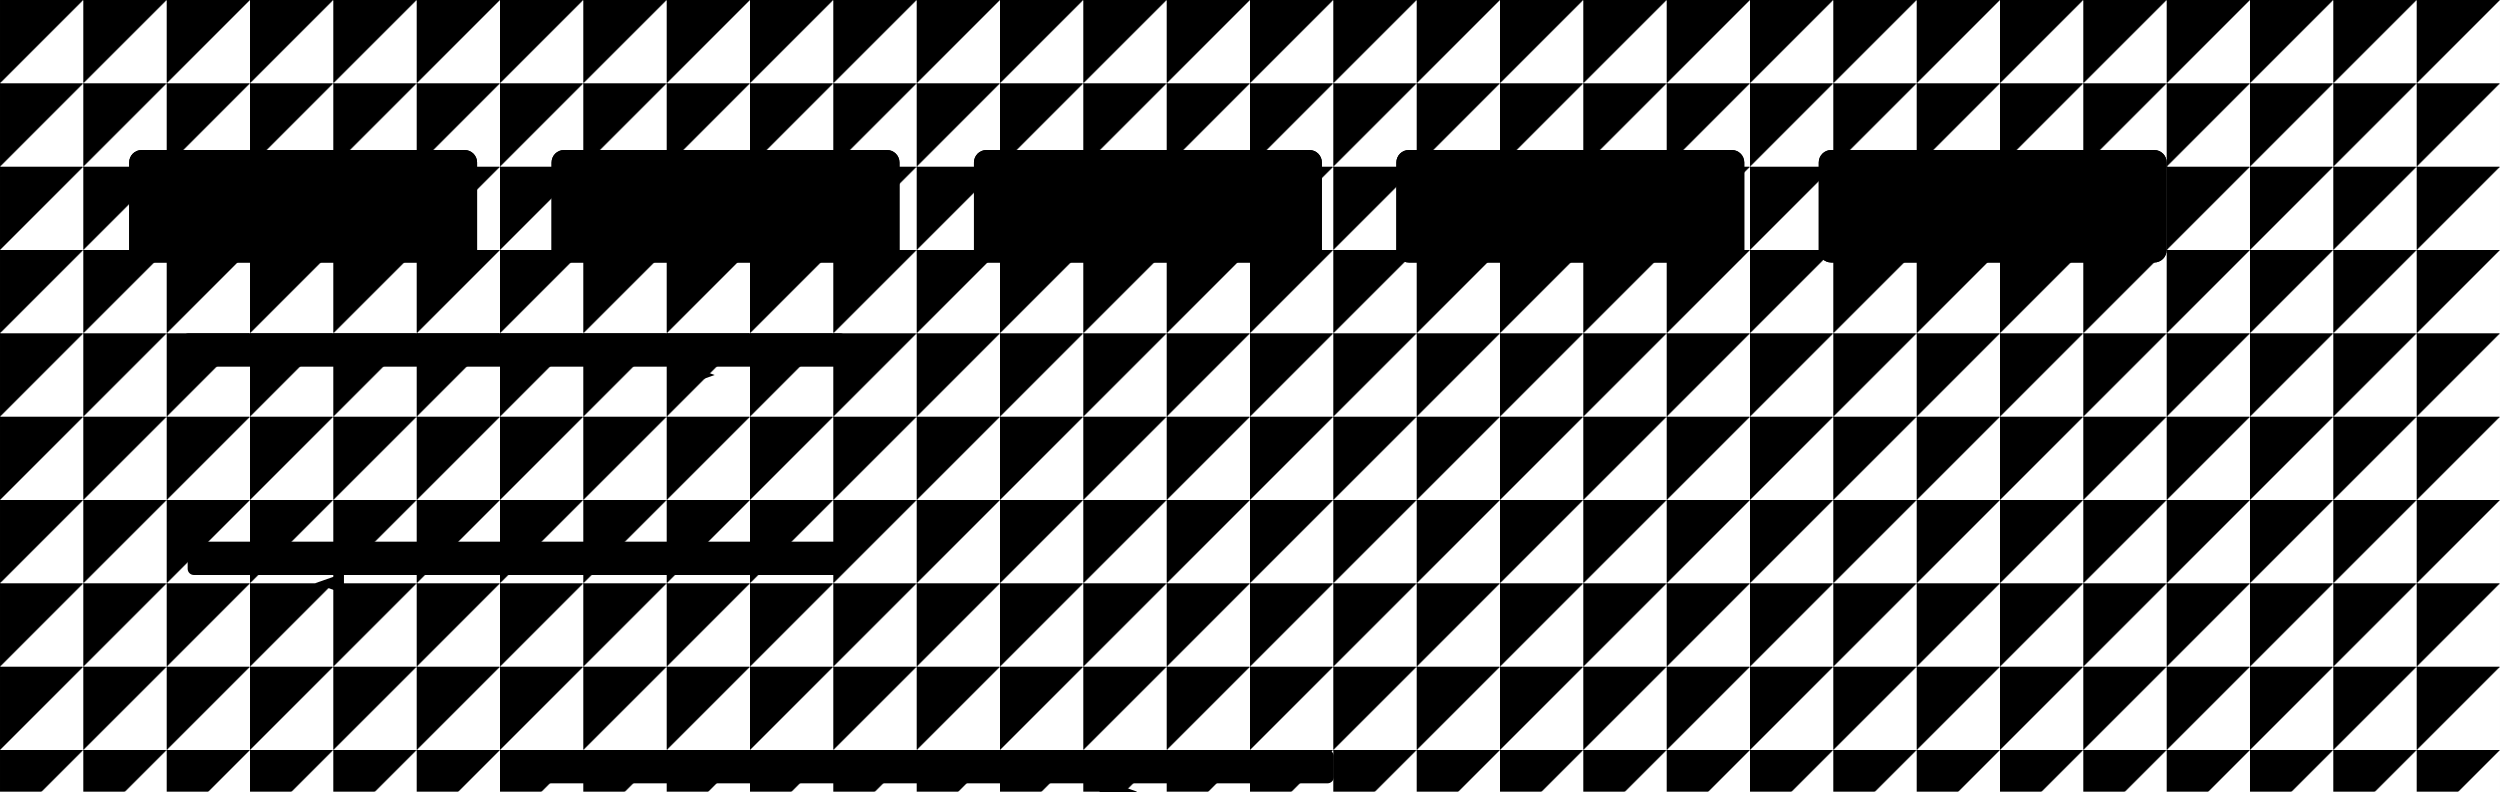
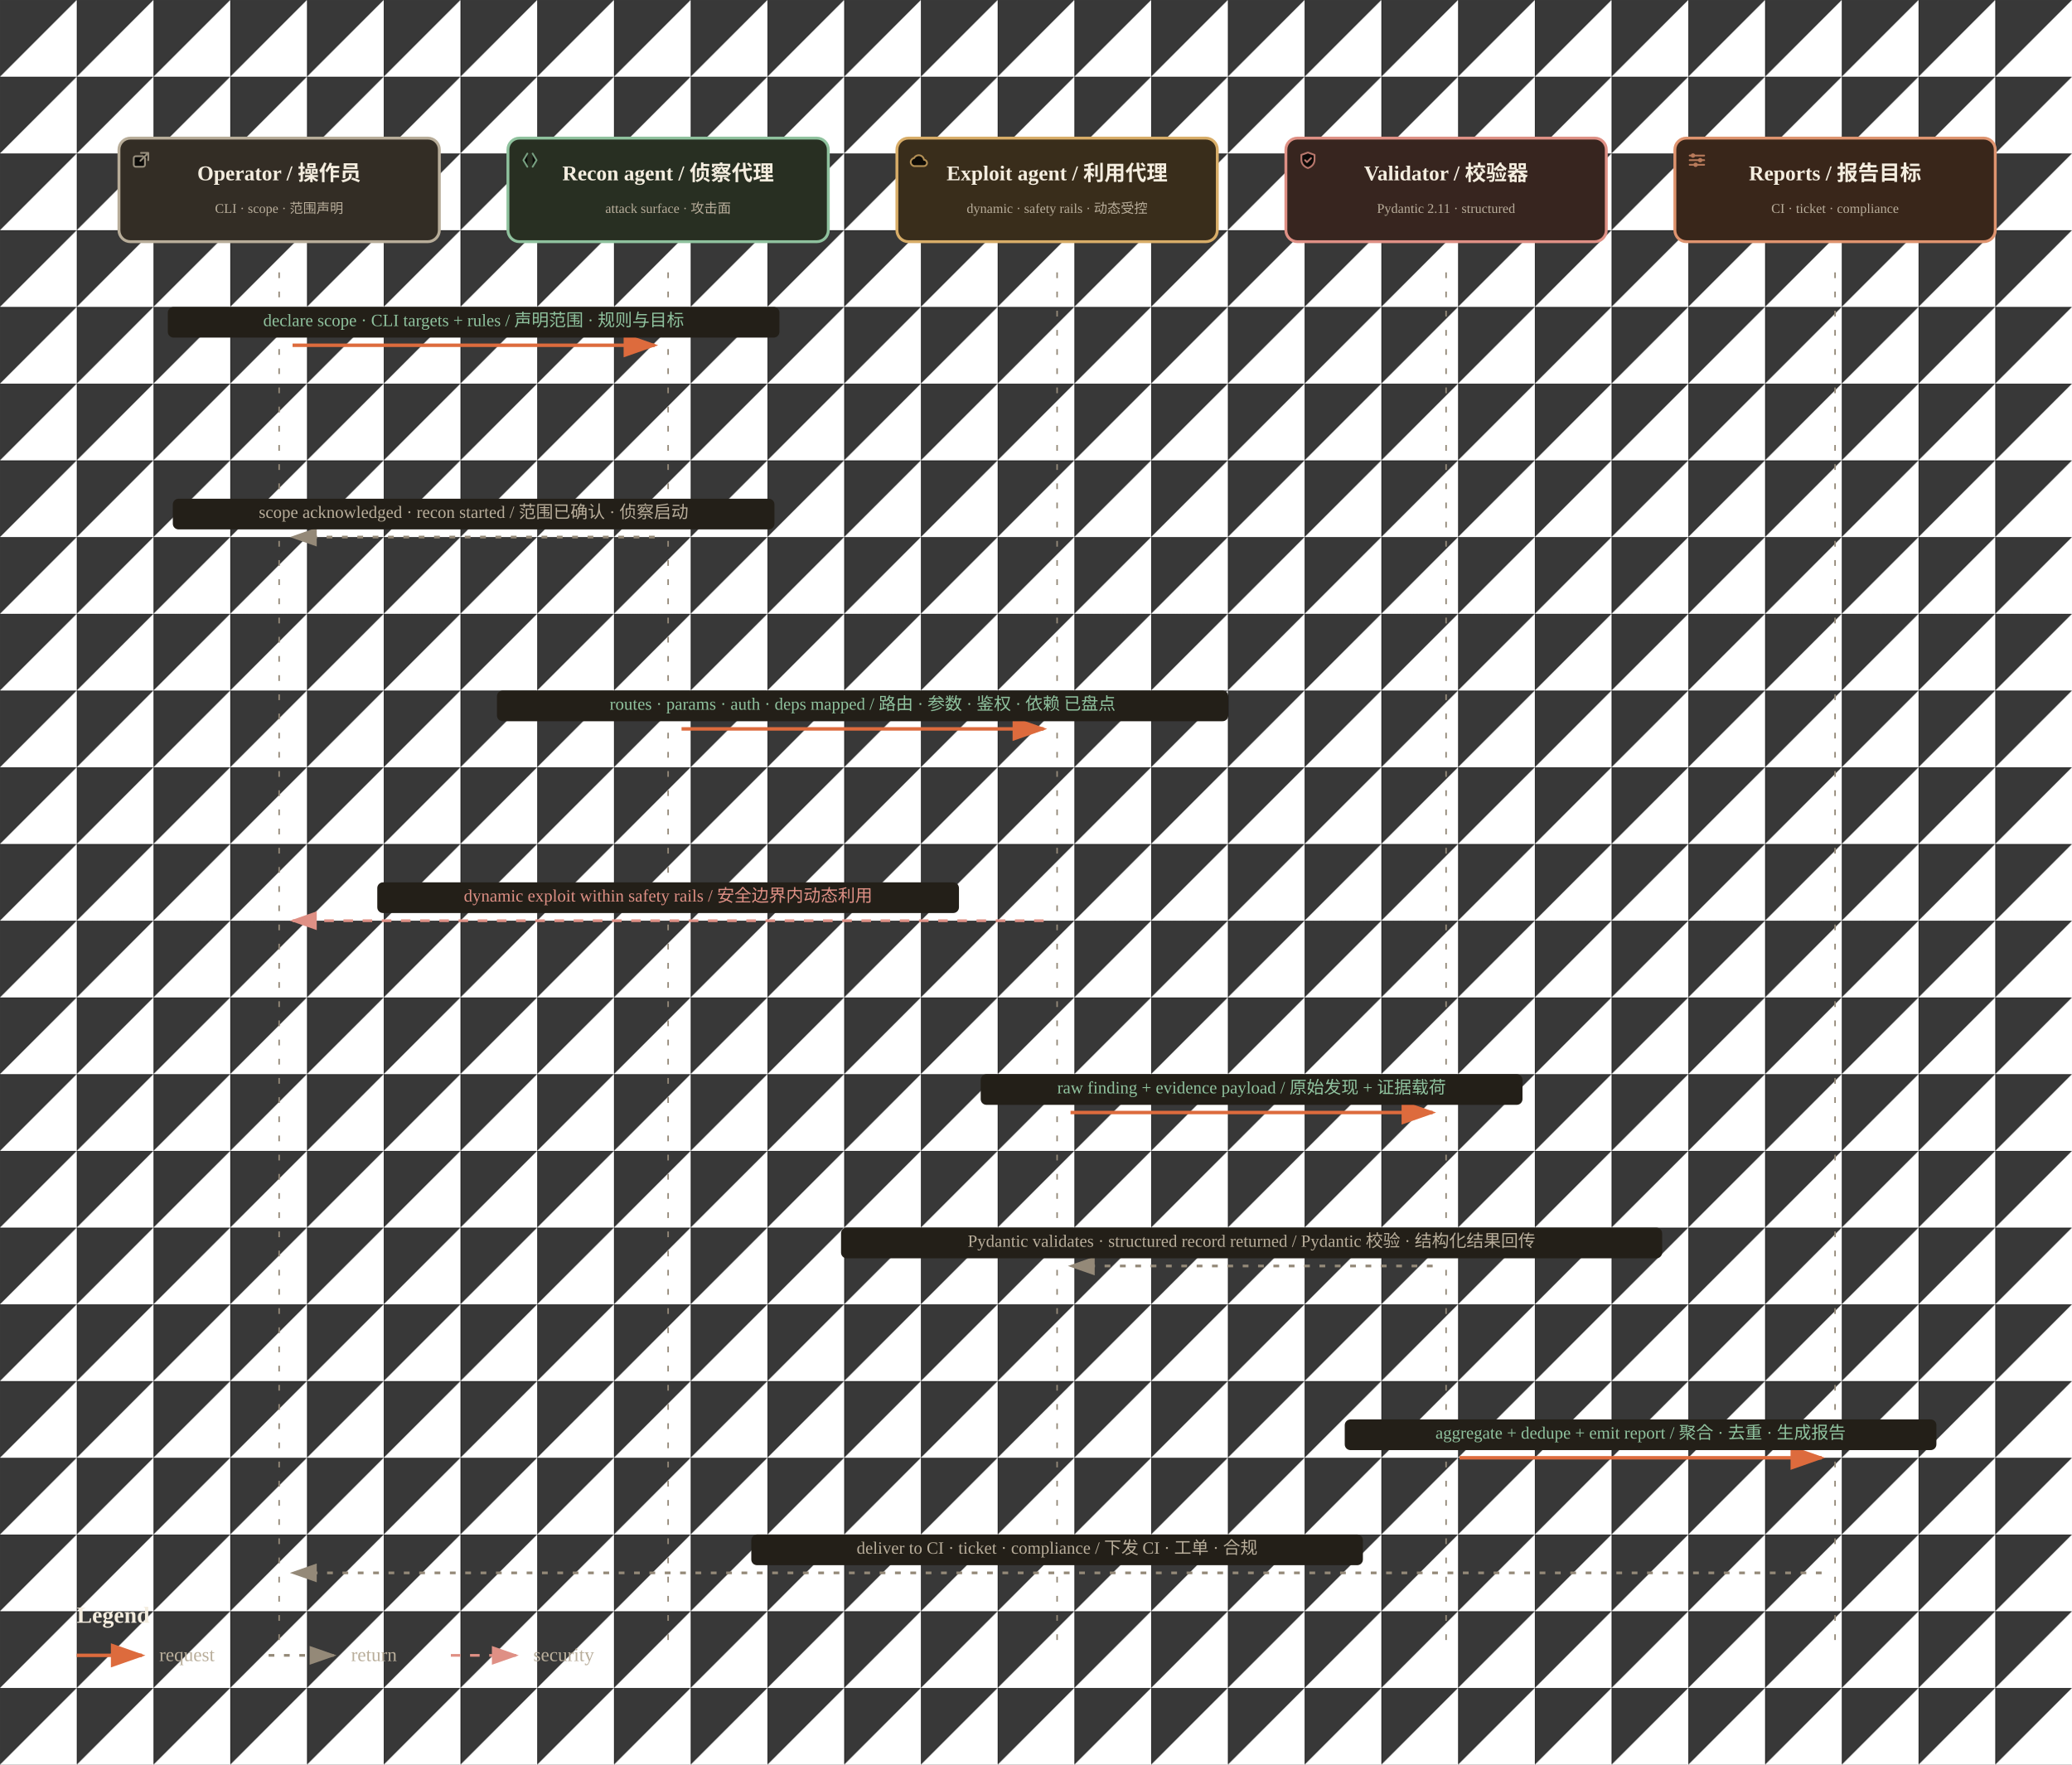
- <svg xmlns="http://www.w3.org/2000/svg" viewBox="0 0 1200 380" role="img" lang="en">
+ <svg xmlns="http://www.w3.org/2000/svg" viewBox="0 0 1080 920" role="img" lang="en">
  <defs>
    <marker id="arrowhead" markerWidth="10" markerHeight="7" refX="9" refY="3.5" orient="auto">
-       <polygon points="0 0, 10 3.5, 0 7" class="m-default" />
+       <polygon points="0 0, 10 3.5, 0 7" class="m-default" style="fill: #948978" />
    </marker>
    <marker id="arrowhead-emphasis" markerWidth="10" markerHeight="7" refX="9" refY="3.5" orient="auto">
-       <polygon points="0 0, 10 3.5, 0 7" class="m-emphasis" />
+       <polygon points="0 0, 10 3.5, 0 7" class="m-emphasis" style="fill: #dd6b3d" />
    </marker>
    <marker id="arrowhead-security" markerWidth="10" markerHeight="7" refX="9" refY="3.5" orient="auto">
-       <polygon points="0 0, 10 3.5, 0 7" class="m-security" />
+       <polygon points="0 0, 10 3.5, 0 7" class="m-security" style="fill: #df9085" />
    </marker>
    <marker id="arrowhead-dashed" markerWidth="10" markerHeight="7" refX="9" refY="3.5" orient="auto">
-       <polygon points="0 0, 10 3.5, 0 7" class="m-dashed" />
+       <polygon points="0 0, 10 3.5, 0 7" class="m-dashed" style="fill: #c0a4d0" />
    </marker>
    <pattern id="grid" width="40" height="40" patternUnits="userSpaceOnUse">
-       <path d="M 40 0 L 0 0 0 40" class="c-grid" stroke-width="0.5" />
-     </pattern>
-   </defs>
-   <defs>
-     <marker id="arrowhead" markerWidth="10" markerHeight="7" refX="9" refY="3.5" orient="auto">
-       <polygon points="0 0, 10 3.5, 0 7" class="m-default" />
-     </marker>
-     <marker id="arrowhead-emphasis" markerWidth="10" markerHeight="7" refX="9" refY="3.5" orient="auto">
-       <polygon points="0 0, 10 3.5, 0 7" class="m-emphasis" />
-     </marker>
-     <marker id="arrowhead-security" markerWidth="10" markerHeight="7" refX="9" refY="3.5" orient="auto">
-       <polygon points="0 0, 10 3.5, 0 7" class="m-security" />
-     </marker>
-     <marker id="arrowhead-dashed" markerWidth="10" markerHeight="7" refX="9" refY="3.5" orient="auto">
-       <polygon points="0 0, 10 3.5, 0 7" class="m-dashed" />
-     </marker>
-     <pattern id="grid" width="40" height="40" patternUnits="userSpaceOnUse">
-       <path d="M 40 0 L 0 0 0 40" class="c-grid" stroke-width="0.5" />
+       <path d="M 40 0 L 0 0 0 40" class="c-grid" style="stroke-dasharray: 1 3; opacity: 0.78" stroke-width="0.5" />
    </pattern>
  </defs>
  <rect width="100%" height="100%" fill="url(#grid)" />
-   <path d="M 145.5 142 L 145.5 855" class="a-default" stroke-width="0.8" stroke-dasharray="3,7" />
-   <path d="M 348.25 142 L 348.25 855" class="a-default" stroke-width="0.8" stroke-dasharray="3,7" />
-   <path d="M 551 142 L 551 855" class="a-default" stroke-width="0.8" stroke-dasharray="3,7" />
-   <path d="M 753.75 142 L 753.75 855" class="a-default" stroke-width="0.8" stroke-dasharray="3,7" />
-   <path d="M 956.5 142 L 956.5 855" class="a-default" stroke-width="0.8" stroke-dasharray="3,7" />
+   <path d="M 145.5 142 L 145.5 855" class="a-default" style="stroke: #948978" stroke-width="0.8" stroke-dasharray="3,7" />
+   <path d="M 348.25 142 L 348.25 855" class="a-default" style="stroke: #948978" stroke-width="0.8" stroke-dasharray="3,7" />
+   <path d="M 551 142 L 551 855" class="a-default" style="stroke: #948978" stroke-width="0.8" stroke-dasharray="3,7" />
+   <path d="M 753.75 142 L 753.75 855" class="a-default" style="stroke: #948978" stroke-width="0.8" stroke-dasharray="3,7" />
+   <path d="M 956.5 142 L 956.5 855" class="a-default" style="stroke: #948978" stroke-width="0.8" stroke-dasharray="3,7" />
  <g data-edge-from="operator" data-edge-to="recon" data-edge-label="declare scope · CLI targets + rules / 声明范围 · 规则与目标" data-edge-key="0" data-edge-id="m1-scope">
-     <path data-composition-edge-from="operator" data-composition-edge-to="recon" data-composition-edge-id="m1-scope" data-composition-points="152.5,180;341.25,180" d="M 152.5 180 L 341.25 180" class="a-emphasis" stroke-width="1.8" marker-end="url(#arrowhead-emphasis)" />
+     <path data-composition-edge-from="operator" data-composition-edge-to="recon" data-composition-edge-id="m1-scope" data-composition-points="152.5,180;341.25,180" d="M 152.5 180 L 341.25 180" class="a-emphasis" style="stroke: #dd6b3d" stroke-width="1.8" marker-end="url(#arrowhead-emphasis)" />
    <g data-detail="context">
-       <rect x="87.475" y="160" width="318.8" height="16" rx="3" class="c-mask" />
-       <text x="246.875" y="170" class="t-backend" font-size="9" text-anchor="middle">declare scope · CLI targets + rules / 声明范围 · 规则与目标</text>
+       <rect x="87.475" y="160" width="318.8" height="16" rx="3" class="c-mask" style="fill: #231f18" />
+       <text x="246.875" y="170" class="t-backend" style="fill: #8fc29e" font-size="9" text-anchor="middle">declare scope · CLI targets + rules / 声明范围 · 规则与目标</text>
    </g>
  </g>
  <g data-edge-from="recon" data-edge-to="operator" data-edge-label="scope acknowledged · recon started / 范围已确认 · 侦察启动" data-edge-key="1" data-edge-id="m2-scope-ack">
-     <path data-composition-edge-from="recon" data-composition-edge-to="operator" data-composition-edge-id="m2-scope-ack" data-composition-points="341.25,280;152.5,280" d="M 341.25 280 L 152.5 280" class="a-default" stroke-width="1.4" stroke-dasharray="3,5" marker-end="url(#arrowhead)" />
+     <path data-composition-edge-from="recon" data-composition-edge-to="operator" data-composition-edge-id="m2-scope-ack" data-composition-points="341.25,280;152.5,280" d="M 341.25 280 L 152.5 280" class="a-default" style="stroke: #948978" stroke-width="1.4" stroke-dasharray="3,5" marker-end="url(#arrowhead)" />
    <g data-detail="context">
-       <rect x="90.075" y="260" width="313.6" height="16" rx="3" class="c-mask" />
-       <text x="246.875" y="270" class="t-muted" font-size="9" text-anchor="middle">scope acknowledged · recon started / 范围已确认 · 侦察启动</text>
+       <rect x="90.075" y="260" width="313.6" height="16" rx="3" class="c-mask" style="fill: #231f18" />
+       <text x="246.875" y="270" class="t-muted" style="fill: #b9ae9b" font-size="9" text-anchor="middle">scope acknowledged · recon started / 范围已确认 · 侦察启动</text>
    </g>
  </g>
  <g data-edge-from="recon" data-edge-to="exploit" data-edge-label="routes · params · auth · deps mapped / 路由 · 参数 · 鉴权 · 依赖 已盘点" data-edge-key="2" data-edge-id="m3-surface">
-     <path data-composition-edge-from="recon" data-composition-edge-to="exploit" data-composition-edge-id="m3-surface" data-composition-points="355.25,380;544,380" d="M 355.25 380 L 544 380" class="a-emphasis" stroke-width="1.8" marker-end="url(#arrowhead-emphasis)" />
+     <path data-composition-edge-from="recon" data-composition-edge-to="exploit" data-composition-edge-id="m3-surface" data-composition-points="355.25,380;544,380" d="M 355.25 380 L 544 380" class="a-emphasis" style="stroke: #dd6b3d" stroke-width="1.8" marker-end="url(#arrowhead-emphasis)" />
    <g data-detail="context">
-       <rect x="259.025" y="360" width="381.2" height="16" rx="3" class="c-mask" />
-       <text x="449.625" y="370" class="t-backend" font-size="9" text-anchor="middle">routes · params · auth · deps mapped / 路由 · 参数 · 鉴权 · 依赖 已盘点</text>
+       <rect x="259.025" y="360" width="381.2" height="16" rx="3" class="c-mask" style="fill: #231f18" />
+       <text x="449.625" y="370" class="t-backend" style="fill: #8fc29e" font-size="9" text-anchor="middle">routes · params · auth · deps mapped / 路由 · 参数 · 鉴权 · 依赖 已盘点</text>
    </g>
  </g>
  <g data-edge-from="exploit" data-edge-to="operator" data-edge-label="dynamic exploit within safety rails / 安全边界内动态利用" data-edge-key="3" data-edge-id="m4-exploit-rails">
-     <path data-composition-edge-from="exploit" data-composition-edge-to="operator" data-composition-edge-id="m4-exploit-rails" data-composition-points="544,480;152.5,480" d="M 544 480 L 152.5 480" class="a-security" stroke-width="1.4" marker-end="url(#arrowhead-security)" />
+     <path data-composition-edge-from="exploit" data-composition-edge-to="operator" data-composition-edge-id="m4-exploit-rails" data-composition-points="544,480;152.5,480" d="M 544 480 L 152.5 480" class="a-security" style="stroke: #df9085; stroke-dasharray: 5,5" stroke-width="1.4" marker-end="url(#arrowhead-security)" />
    <g data-detail="context">
-       <rect x="196.65" y="460" width="303.2" height="16" rx="3" class="c-mask" />
-       <text x="348.25" y="470" class="t-security" font-size="9" text-anchor="middle">dynamic exploit within safety rails / 安全边界内动态利用</text>
+       <rect x="196.65" y="460" width="303.2" height="16" rx="3" class="c-mask" style="fill: #231f18" />
+       <text x="348.25" y="470" class="t-security" style="fill: #df9085" font-size="9" text-anchor="middle">dynamic exploit within safety rails / 安全边界内动态利用</text>
    </g>
  </g>
  <g data-edge-from="exploit" data-edge-to="validator" data-edge-label="raw finding + evidence payload / 原始发现 + 证据载荷" data-edge-key="4" data-edge-id="m5-raw-finding">
-     <path data-composition-edge-from="exploit" data-composition-edge-to="validator" data-composition-edge-id="m5-raw-finding" data-composition-points="558,580;746.75,580" d="M 558 580 L 746.75 580" class="a-emphasis" stroke-width="1.8" marker-end="url(#arrowhead-emphasis)" />
+     <path data-composition-edge-from="exploit" data-composition-edge-to="validator" data-composition-edge-id="m5-raw-finding" data-composition-points="558,580;746.75,580" d="M 558 580 L 746.75 580" class="a-emphasis" style="stroke: #dd6b3d" stroke-width="1.8" marker-end="url(#arrowhead-emphasis)" />
    <g data-detail="context">
-       <rect x="511.175" y="560" width="282.4" height="16" rx="3" class="c-mask" />
-       <text x="652.375" y="570" class="t-backend" font-size="9" text-anchor="middle">raw finding + evidence payload / 原始发现 + 证据载荷</text>
+       <rect x="511.175" y="560" width="282.4" height="16" rx="3" class="c-mask" style="fill: #231f18" />
+       <text x="652.375" y="570" class="t-backend" style="fill: #8fc29e" font-size="9" text-anchor="middle">raw finding + evidence payload / 原始发现 + 证据载荷</text>
    </g>
  </g>
  <g data-edge-from="validator" data-edge-to="exploit" data-edge-label="Pydantic validates · structured record returned / Pydantic 校验 · 结构化结果回传" data-edge-key="5" data-edge-id="m6-pydantic">
-     <path data-composition-edge-from="validator" data-composition-edge-to="exploit" data-composition-edge-id="m6-pydantic" data-composition-points="746.75,660;558,660" d="M 746.75 660 L 558 660" class="a-default" stroke-width="1.4" stroke-dasharray="3,5" marker-end="url(#arrowhead)" />
+     <path data-composition-edge-from="validator" data-composition-edge-to="exploit" data-composition-edge-id="m6-pydantic" data-composition-points="746.75,660;558,660" d="M 746.75 660 L 558 660" class="a-default" style="stroke: #948978" stroke-width="1.4" stroke-dasharray="3,5" marker-end="url(#arrowhead)" />
    <g data-detail="context">
-       <rect x="438.375" y="640" width="428" height="16" rx="3" class="c-mask" />
-       <text x="652.375" y="650" class="t-muted" font-size="9" text-anchor="middle">Pydantic validates · structured record returned / Pydantic 校验 · 结构化结果回传</text>
+       <rect x="438.375" y="640" width="428" height="16" rx="3" class="c-mask" style="fill: #231f18" />
+       <text x="652.375" y="650" class="t-muted" style="fill: #b9ae9b" font-size="9" text-anchor="middle">Pydantic validates · structured record returned / Pydantic 校验 · 结构化结果回传</text>
    </g>
  </g>
  <g data-edge-from="validator" data-edge-to="destination" data-edge-label="aggregate + dedupe + emit report / 聚合 · 去重 · 生成报告" data-edge-key="6" data-edge-id="m7-aggregate">
-     <path data-composition-edge-from="validator" data-composition-edge-to="destination" data-composition-edge-id="m7-aggregate" data-composition-points="760.75,760;949.5,760" d="M 760.75 760 L 949.5 760" class="a-emphasis" stroke-width="1.8" marker-end="url(#arrowhead-emphasis)" />
+     <path data-composition-edge-from="validator" data-composition-edge-to="destination" data-composition-edge-id="m7-aggregate" data-composition-points="760.75,760;949.5,760" d="M 760.75 760 L 949.5 760" class="a-emphasis" style="stroke: #dd6b3d" stroke-width="1.8" marker-end="url(#arrowhead-emphasis)" />
    <g data-detail="context">
-       <rect x="700.925" y="740" width="308.4" height="16" rx="3" class="c-mask" />
-       <text x="855.125" y="750" class="t-backend" font-size="9" text-anchor="middle">aggregate + dedupe + emit report / 聚合 · 去重 · 生成报告</text>
+       <rect x="700.925" y="740" width="308.4" height="16" rx="3" class="c-mask" style="fill: #231f18" />
+       <text x="855.125" y="750" class="t-backend" style="fill: #8fc29e" font-size="9" text-anchor="middle">aggregate + dedupe + emit report / 聚合 · 去重 · 生成报告</text>
    </g>
  </g>
  <g data-edge-from="destination" data-edge-to="operator" data-edge-label="deliver to CI · ticket · compliance / 下发 CI · 工单 · 合规" data-edge-key="7" data-edge-id="m8-dispatch">
-     <path data-composition-edge-from="destination" data-composition-edge-to="operator" data-composition-edge-id="m8-dispatch" data-composition-points="949.5,820;152.5,820" d="M 949.5 820 L 152.5 820" class="a-default" stroke-width="1.4" stroke-dasharray="3,5" marker-end="url(#arrowhead)" />
+     <path data-composition-edge-from="destination" data-composition-edge-to="operator" data-composition-edge-id="m8-dispatch" data-composition-points="949.5,820;152.5,820" d="M 949.5 820 L 152.5 820" class="a-default" style="stroke: #948978" stroke-width="1.4" stroke-dasharray="3,5" marker-end="url(#arrowhead)" />
    <g data-detail="context">
-       <rect x="391.6" y="800" width="318.8" height="16" rx="3" class="c-mask" />
-       <text x="551" y="810" class="t-muted" font-size="9" text-anchor="middle">deliver to CI · ticket · compliance / 下发 CI · 工单 · 合规</text>
+       <rect x="391.6" y="800" width="318.8" height="16" rx="3" class="c-mask" style="fill: #231f18" />
+       <text x="551" y="810" class="t-muted" style="fill: #b9ae9b" font-size="9" text-anchor="middle">deliver to CI · ticket · compliance / 下发 CI · 工单 · 合规</text>
    </g>
  </g>
  <g id="node-operator" data-node-id="operator" data-node-label="Operator / 操作员" tabindex="0" role="button" aria-label="Focus Operator / 操作员, CLI · scope · 范围声明, Sequence participant" aria-pressed="false" data-node-kind="external" data-node-sublabel="CLI · scope · 范围声明" data-node-context="Sequence participant">
-     <rect x="62" y="72" width="167" height="54" rx="6" class="c-mask" />
-     <rect x="62" y="72" width="167" height="54" rx="6" class="c-external" stroke-width="1.5" />
-     <g aria-hidden="true" data-semantic-sigil="external" class="semantic-sigil s-external" transform="translate(68 78) scale(0.6875)">
+     <rect x="62" y="72" width="167" height="54" rx="6" class="c-mask" style="fill: #231f18" />
+     <rect x="62" y="72" width="167" height="54" rx="6" class="c-external" style="fill: rgba(126, 115, 96, 0.18); stroke: #b8ad99" stroke-width="1.5" />
+     <g aria-hidden="true" data-semantic-sigil="external" class="semantic-sigil s-external" style="stroke: currentColor; stroke-width: 1.35; stroke-linecap: round; stroke-linejoin: round; opacity: 0.76; color: #b8ad99" transform="translate(68 78) scale(0.6875)">
      <rect x="2.5" y="5" width="8.5" height="8" rx="1.5" />
      <path d="M8 2.5h5.5V8M13.5 2.5 7.5 8.5" />
    </g>
-     <text data-node-label="" data-detail-anchor="" x="145.5" y="94" class="t-primary" font-size="11" font-weight="600" text-anchor="middle">Operator / 操作员</text>
-     <text data-detail="context" x="145.5" y="111" class="t-muted" font-size="7" text-anchor="middle">CLI · scope · 范围声明</text>
+     <text data-node-label="" data-detail-anchor="" x="145.5" y="94" class="t-primary" style="fill: #f4eddf" font-size="11" font-weight="600" text-anchor="middle">Operator / 操作员</text>
+     <text data-detail="context" x="145.5" y="111" class="t-muted" style="fill: #b9ae9b" font-size="7" text-anchor="middle">CLI · scope · 范围声明</text>
  </g>
  <g id="node-recon" data-node-id="recon" data-node-label="Recon agent / 侦察代理" tabindex="0" role="button" aria-label="Focus Recon agent / 侦察代理, attack surface · 攻击面, Sequence participant" aria-pressed="false" data-node-kind="backend" data-node-sublabel="attack surface · 攻击面" data-node-context="Sequence participant">
-     <rect x="264.75" y="72" width="167" height="54" rx="6" class="c-mask" />
-     <rect x="264.75" y="72" width="167" height="54" rx="6" class="c-backend" stroke-width="1.5" />
-     <g aria-hidden="true" data-semantic-sigil="backend" class="semantic-sigil s-backend" transform="translate(270.75 78) scale(0.6875)">
+     <rect x="264.75" y="72" width="167" height="54" rx="6" class="c-mask" style="fill: #231f18" />
+     <rect x="264.75" y="72" width="167" height="54" rx="6" class="c-backend" style="fill: rgba(63, 132, 92, 0.16); stroke: #8fc29e" stroke-width="1.5" />
+     <g aria-hidden="true" data-semantic-sigil="backend" class="semantic-sigil s-backend" style="stroke: currentColor; stroke-width: 1.35; stroke-linecap: round; stroke-linejoin: round; opacity: 0.76; color: #8fc29e" transform="translate(270.75 78) scale(0.6875)">
      <path d="M6 3 3 8l3 5M10 3l3 5-3 5" />
    </g>
-     <text data-node-label="" data-detail-anchor="" x="348.25" y="94" class="t-primary" font-size="11" font-weight="600" text-anchor="middle">Recon agent / 侦察代理</text>
-     <text data-detail="context" x="348.25" y="111" class="t-muted" font-size="7" text-anchor="middle">attack surface · 攻击面</text>
+     <text data-node-label="" data-detail-anchor="" x="348.25" y="94" class="t-primary" style="fill: #f4eddf" font-size="11" font-weight="600" text-anchor="middle">Recon agent / 侦察代理</text>
+     <text data-detail="context" x="348.25" y="111" class="t-muted" style="fill: #b9ae9b" font-size="7" text-anchor="middle">attack surface · 攻击面</text>
  </g>
  <g id="node-exploit" data-node-id="exploit" data-node-label="Exploit agent / 利用代理" tabindex="0" role="button" aria-label="Focus Exploit agent / 利用代理, dynamic · safety rails · 动态受控, Sequence participant" aria-pressed="false" data-node-kind="cloud" data-node-sublabel="dynamic · safety rails · 动态受控" data-node-context="Sequence participant">
-     <rect x="467.5" y="72" width="167" height="54" rx="6" class="c-mask" />
-     <rect x="467.5" y="72" width="167" height="54" rx="6" class="c-cloud" stroke-width="1.5" />
-     <g aria-hidden="true" data-semantic-sigil="cloud" class="semantic-sigil s-cloud" transform="translate(473.5 78) scale(0.6875)">
+     <rect x="467.5" y="72" width="167" height="54" rx="6" class="c-mask" style="fill: #231f18" />
+     <rect x="467.5" y="72" width="167" height="54" rx="6" class="c-cloud" style="fill: rgba(170, 119, 49, 0.16); stroke: #d8ad68" stroke-width="1.5" />
+     <g aria-hidden="true" data-semantic-sigil="cloud" class="semantic-sigil s-cloud" style="stroke: currentColor; stroke-width: 1.35; stroke-linecap: round; stroke-linejoin: round; opacity: 0.76; color: #d8ad68" transform="translate(473.5 78) scale(0.6875)">
      <path d="M4.3 12.5h7.3a2.4 2.4 0 0 0 .2-4.8 4 4 0 0 0-7.5-1.3A3.1 3.1 0 0 0 4.3 12.5Z" />
    </g>
-     <text data-node-label="" data-detail-anchor="" x="551" y="94" class="t-primary" font-size="11" font-weight="600" text-anchor="middle">Exploit agent / 利用代理</text>
-     <text data-detail="context" x="551" y="111" class="t-muted" font-size="7" text-anchor="middle">dynamic · safety rails · 动态受控</text>
+     <text data-node-label="" data-detail-anchor="" x="551" y="94" class="t-primary" style="fill: #f4eddf" font-size="11" font-weight="600" text-anchor="middle">Exploit agent / 利用代理</text>
+     <text data-detail="context" x="551" y="111" class="t-muted" style="fill: #b9ae9b" font-size="7" text-anchor="middle">dynamic · safety rails · 动态受控</text>
  </g>
  <g id="node-validator" data-node-id="validator" data-node-label="Validator / 校验器" tabindex="0" role="button" aria-label="Focus Validator / 校验器, Pydantic 2.11 · structured, Sequence participant" aria-pressed="false" data-node-kind="security" data-node-sublabel="Pydantic 2.11 · structured" data-node-context="Sequence participant">
-     <rect x="670.25" y="72" width="167" height="54" rx="6" class="c-mask" />
-     <rect x="670.25" y="72" width="167" height="54" rx="6" class="c-security" stroke-width="1.5" />
-     <g aria-hidden="true" data-semantic-sigil="security" class="semantic-sigil s-security" transform="translate(676.25 78) scale(0.6875)">
+     <rect x="670.25" y="72" width="167" height="54" rx="6" class="c-mask" style="fill: #231f18" />
+     <rect x="670.25" y="72" width="167" height="54" rx="6" class="c-security" style="fill: rgba(157, 69, 65, 0.17); stroke: #df9085" stroke-width="1.5" />
+     <g aria-hidden="true" data-semantic-sigil="security" class="semantic-sigil s-security" style="stroke: currentColor; stroke-width: 1.35; stroke-linecap: round; stroke-linejoin: round; opacity: 0.76; color: #df9085" transform="translate(676.25 78) scale(0.6875)">
      <path d="M8 2.2 13 4v3.5c0 3.1-1.8 5.4-5 6.5-3.2-1.1-5-3.4-5-6.5V4Z" />
      <path d="m5.8 8 1.5 1.5 3-3" />
    </g>
-     <text data-node-label="" data-detail-anchor="" x="753.75" y="94" class="t-primary" font-size="11" font-weight="600" text-anchor="middle">Validator / 校验器</text>
-     <text data-detail="context" x="753.75" y="111" class="t-muted" font-size="7" text-anchor="middle">Pydantic 2.11 · structured</text>
+     <text data-node-label="" data-detail-anchor="" x="753.75" y="94" class="t-primary" style="fill: #f4eddf" font-size="11" font-weight="600" text-anchor="middle">Validator / 校验器</text>
+     <text data-detail="context" x="753.75" y="111" class="t-muted" style="fill: #b9ae9b" font-size="7" text-anchor="middle">Pydantic 2.11 · structured</text>
  </g>
  <g id="node-destination" data-node-id="destination" data-node-label="Reports / 报告目标" tabindex="0" role="button" aria-label="Focus Reports / 报告目标, CI · ticket · compliance, Sequence participant" aria-pressed="false" data-node-kind="messagebus" data-node-sublabel="CI · ticket · compliance" data-node-context="Sequence participant">
-     <rect x="873" y="72" width="167" height="54" rx="6" class="c-mask" />
-     <rect x="873" y="72" width="167" height="54" rx="6" class="c-messagebus" stroke-width="1.5" />
-     <g aria-hidden="true" data-semantic-sigil="messagebus" class="semantic-sigil s-messagebus" transform="translate(879 78) scale(0.6875)">
+     <rect x="873" y="72" width="167" height="54" rx="6" class="c-mask" style="fill: #231f18" />
+     <rect x="873" y="72" width="167" height="54" rx="6" class="c-messagebus" style="fill: rgba(174, 79, 42, 0.16); stroke: #df946f" stroke-width="1.5" />
+     <g aria-hidden="true" data-semantic-sigil="messagebus" class="semantic-sigil s-messagebus" style="stroke: currentColor; stroke-width: 1.35; stroke-linecap: round; stroke-linejoin: round; opacity: 0.76; color: #df946f" transform="translate(879 78) scale(0.6875)">
      <path d="M2.5 4.5h11M2.5 8h11M2.5 11.5h11" />
-       <circle cx="5" cy="4.5" r="1" class="sigil-fill" />
-       <circle cx="10.5" cy="8" r="1" class="sigil-fill" />
-       <circle cx="7" cy="11.5" r="1" class="sigil-fill" />
+       <circle cx="5" cy="4.5" r="1" class="sigil-fill" style="fill: currentColor" />
+       <circle cx="10.5" cy="8" r="1" class="sigil-fill" style="fill: currentColor" />
+       <circle cx="7" cy="11.5" r="1" class="sigil-fill" style="fill: currentColor" />
    </g>
-     <text data-node-label="" data-detail-anchor="" x="956.5" y="94" class="t-primary" font-size="11" font-weight="600" text-anchor="middle">Reports / 报告目标</text>
-     <text data-detail="context" x="956.5" y="111" class="t-muted" font-size="7" text-anchor="middle">CI · ticket · compliance</text>
+     <text data-node-label="" data-detail-anchor="" x="956.5" y="94" class="t-primary" style="fill: #f4eddf" font-size="11" font-weight="600" text-anchor="middle">Reports / 报告目标</text>
+     <text data-detail="context" x="956.5" y="111" class="t-muted" style="fill: #b9ae9b" font-size="7" text-anchor="middle">CI · ticket · compliance</text>
  </g>
  <g data-legend="">
-     <text x="40" y="846" class="t-primary" font-size="12" font-weight="650">Legend</text>
+     <text x="40" y="846" class="t-primary" style="fill: #f4eddf" font-size="12" font-weight="650">Legend</text>
    <g data-legend-semantic-kind="emphasis" data-legend-x="40" data-legend-baseline="866" data-legend-width="78">
-       <path d="M 40 863 L 74 863" class="a-emphasis" stroke-width="1.8" marker-end="url(#arrowhead-emphasis)" />
-       <text x="83" y="866" class="t-muted" font-size="10" font-weight="500">request</text>
+       <path d="M 40 863 L 74 863" class="a-emphasis" style="stroke: #dd6b3d" stroke-width="1.8" marker-end="url(#arrowhead-emphasis)" />
+       <text x="83" y="866" class="t-muted" style="fill: #b9ae9b" font-size="10" font-weight="500">request</text>
    </g>
    <g data-legend-semantic-kind="return" data-legend-x="140" data-legend-baseline="866" data-legend-width="73">
-       <path d="M 140 863 L 174 863" class="a-default" stroke-width="1.4" stroke-dasharray="3,5" marker-end="url(#arrowhead)" />
-       <text x="183" y="866" class="t-muted" font-size="10" font-weight="500">return</text>
+       <path d="M 140 863 L 174 863" class="a-default" style="stroke: #948978" stroke-width="1.4" stroke-dasharray="3,5" marker-end="url(#arrowhead)" />
+       <text x="183" y="866" class="t-muted" style="fill: #b9ae9b" font-size="10" font-weight="500">return</text>
    </g>
    <g data-legend-semantic-kind="security" data-legend-x="235" data-legend-baseline="866" data-legend-width="83">
-       <path d="M 235 863 L 269 863" class="a-security" stroke-width="1.4" marker-end="url(#arrowhead-security)" />
-       <text x="278" y="866" class="t-muted" font-size="10" font-weight="500">security</text>
+       <path d="M 235 863 L 269 863" class="a-security" style="stroke: #df9085; stroke-dasharray: 5,5" stroke-width="1.4" marker-end="url(#arrowhead-security)" />
+       <text x="278" y="866" class="t-muted" style="fill: #b9ae9b" font-size="10" font-weight="500">security</text>
    </g>
  </g>
</svg>
